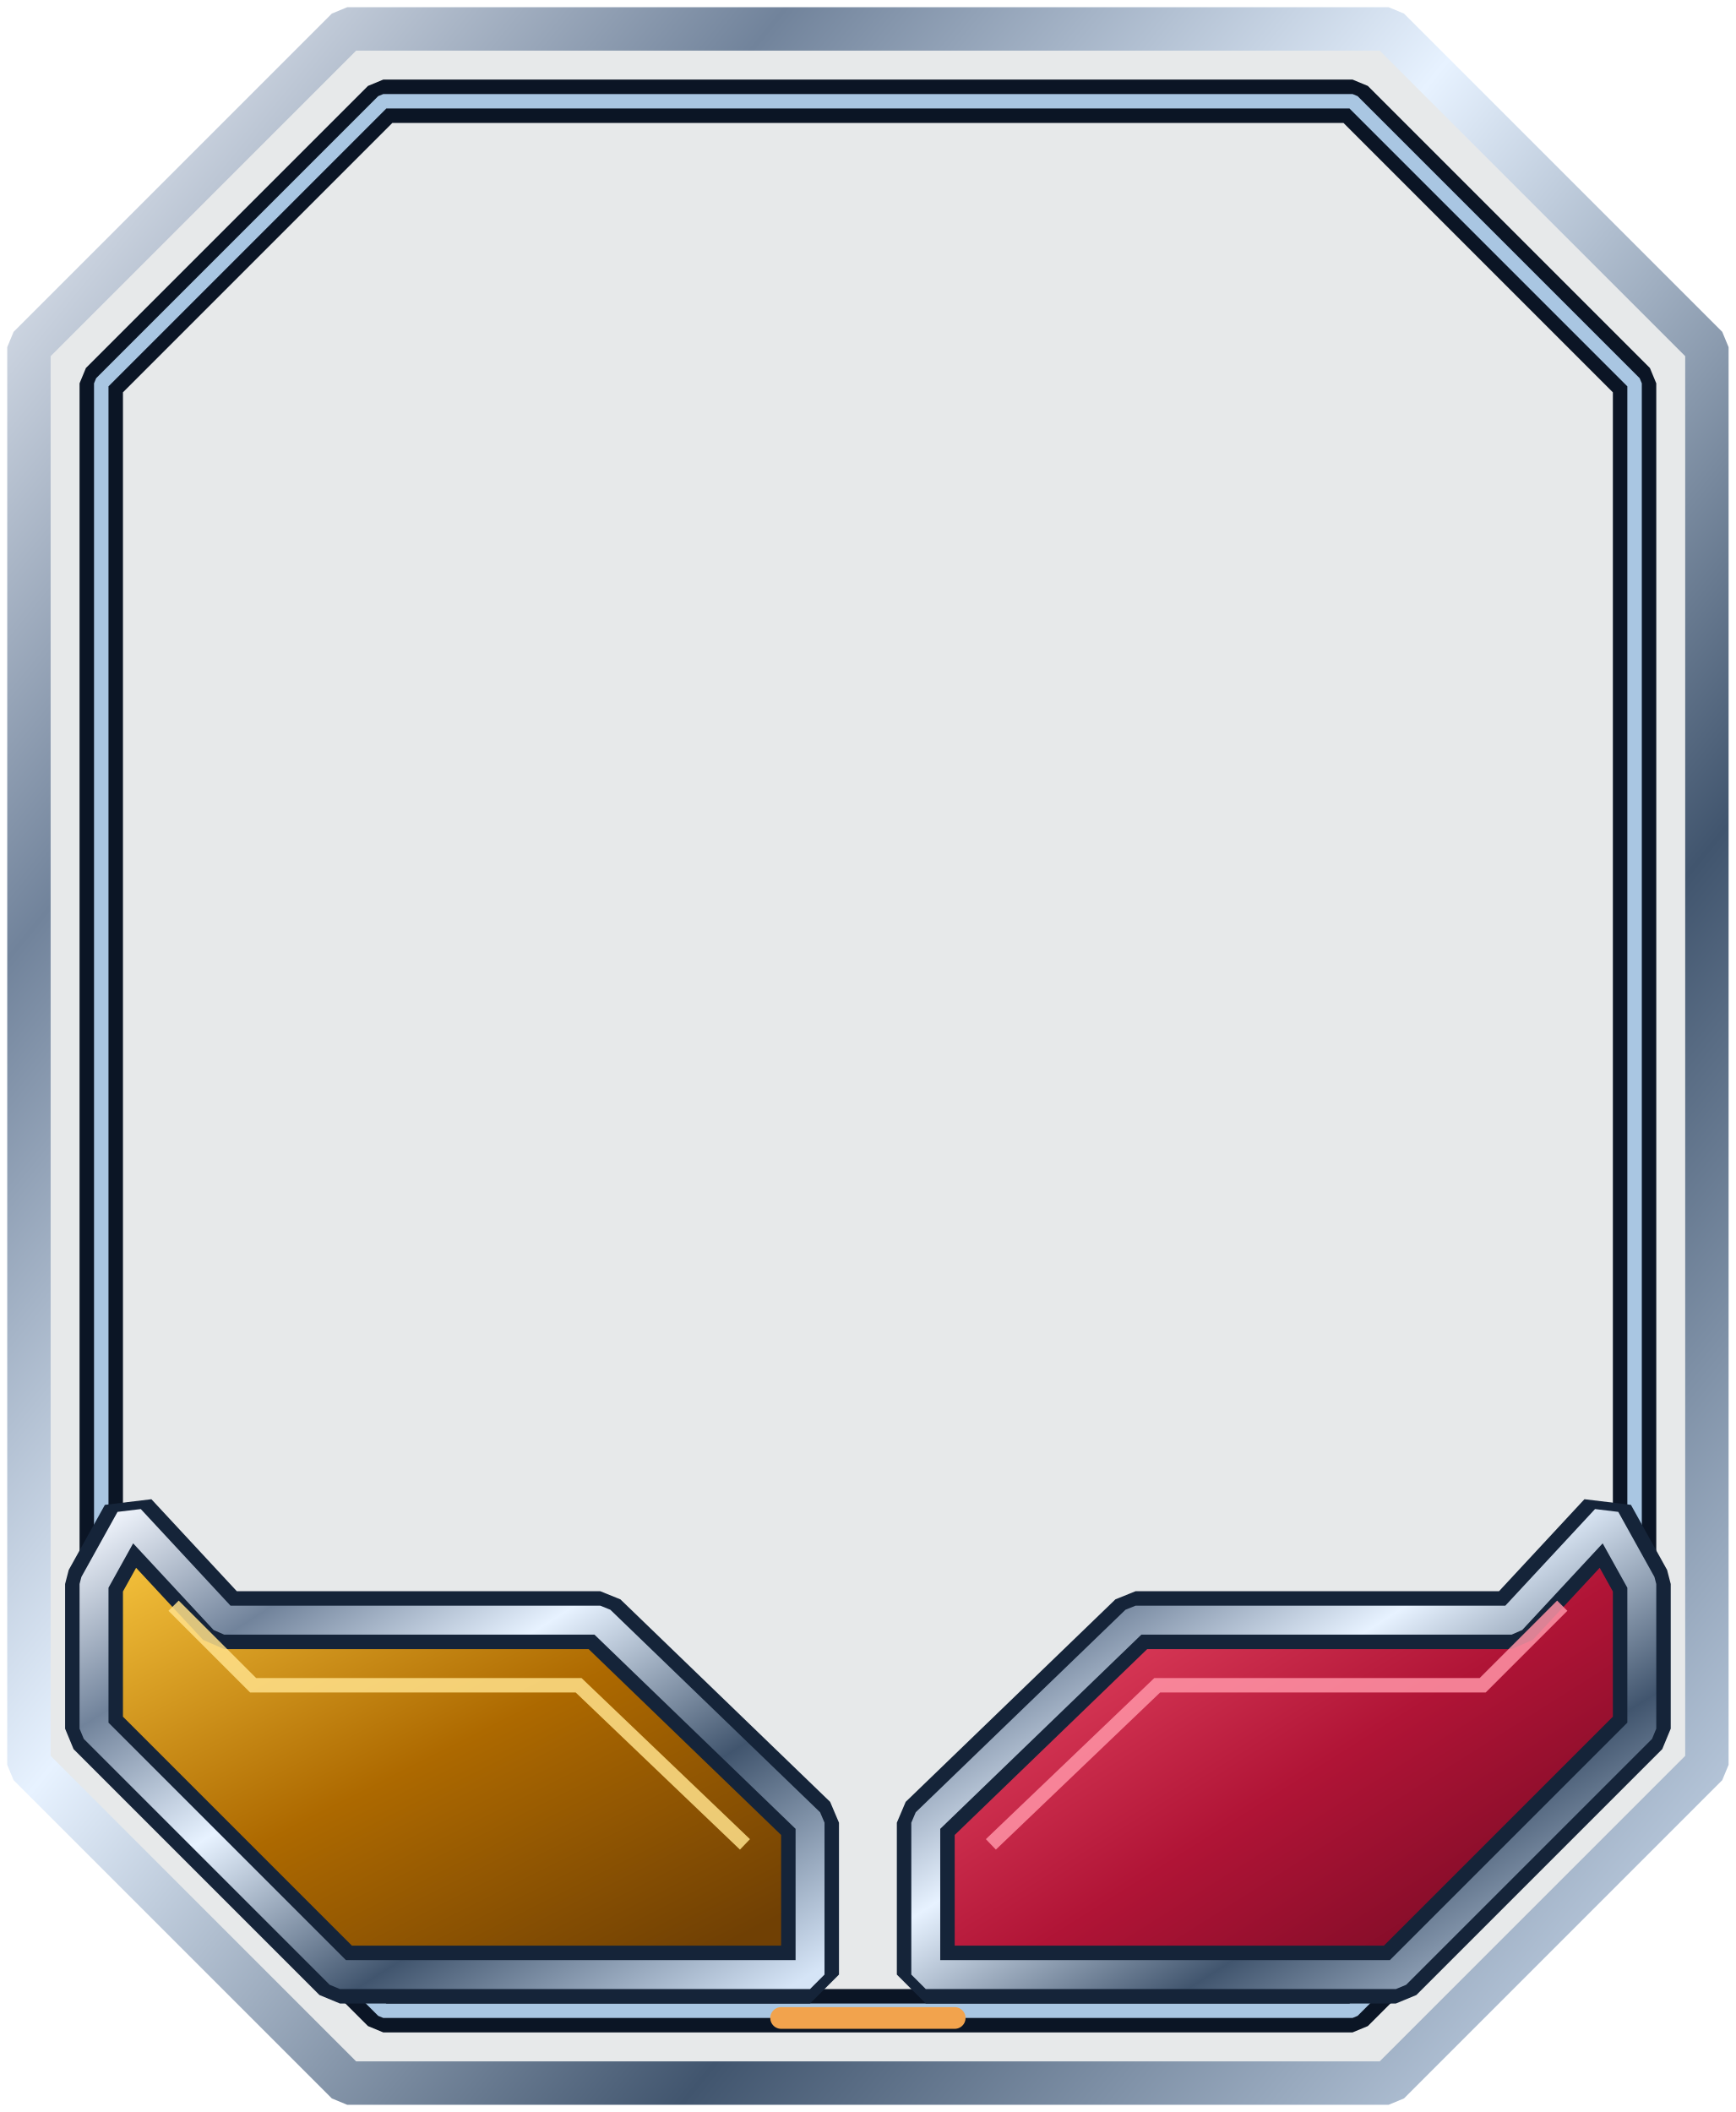
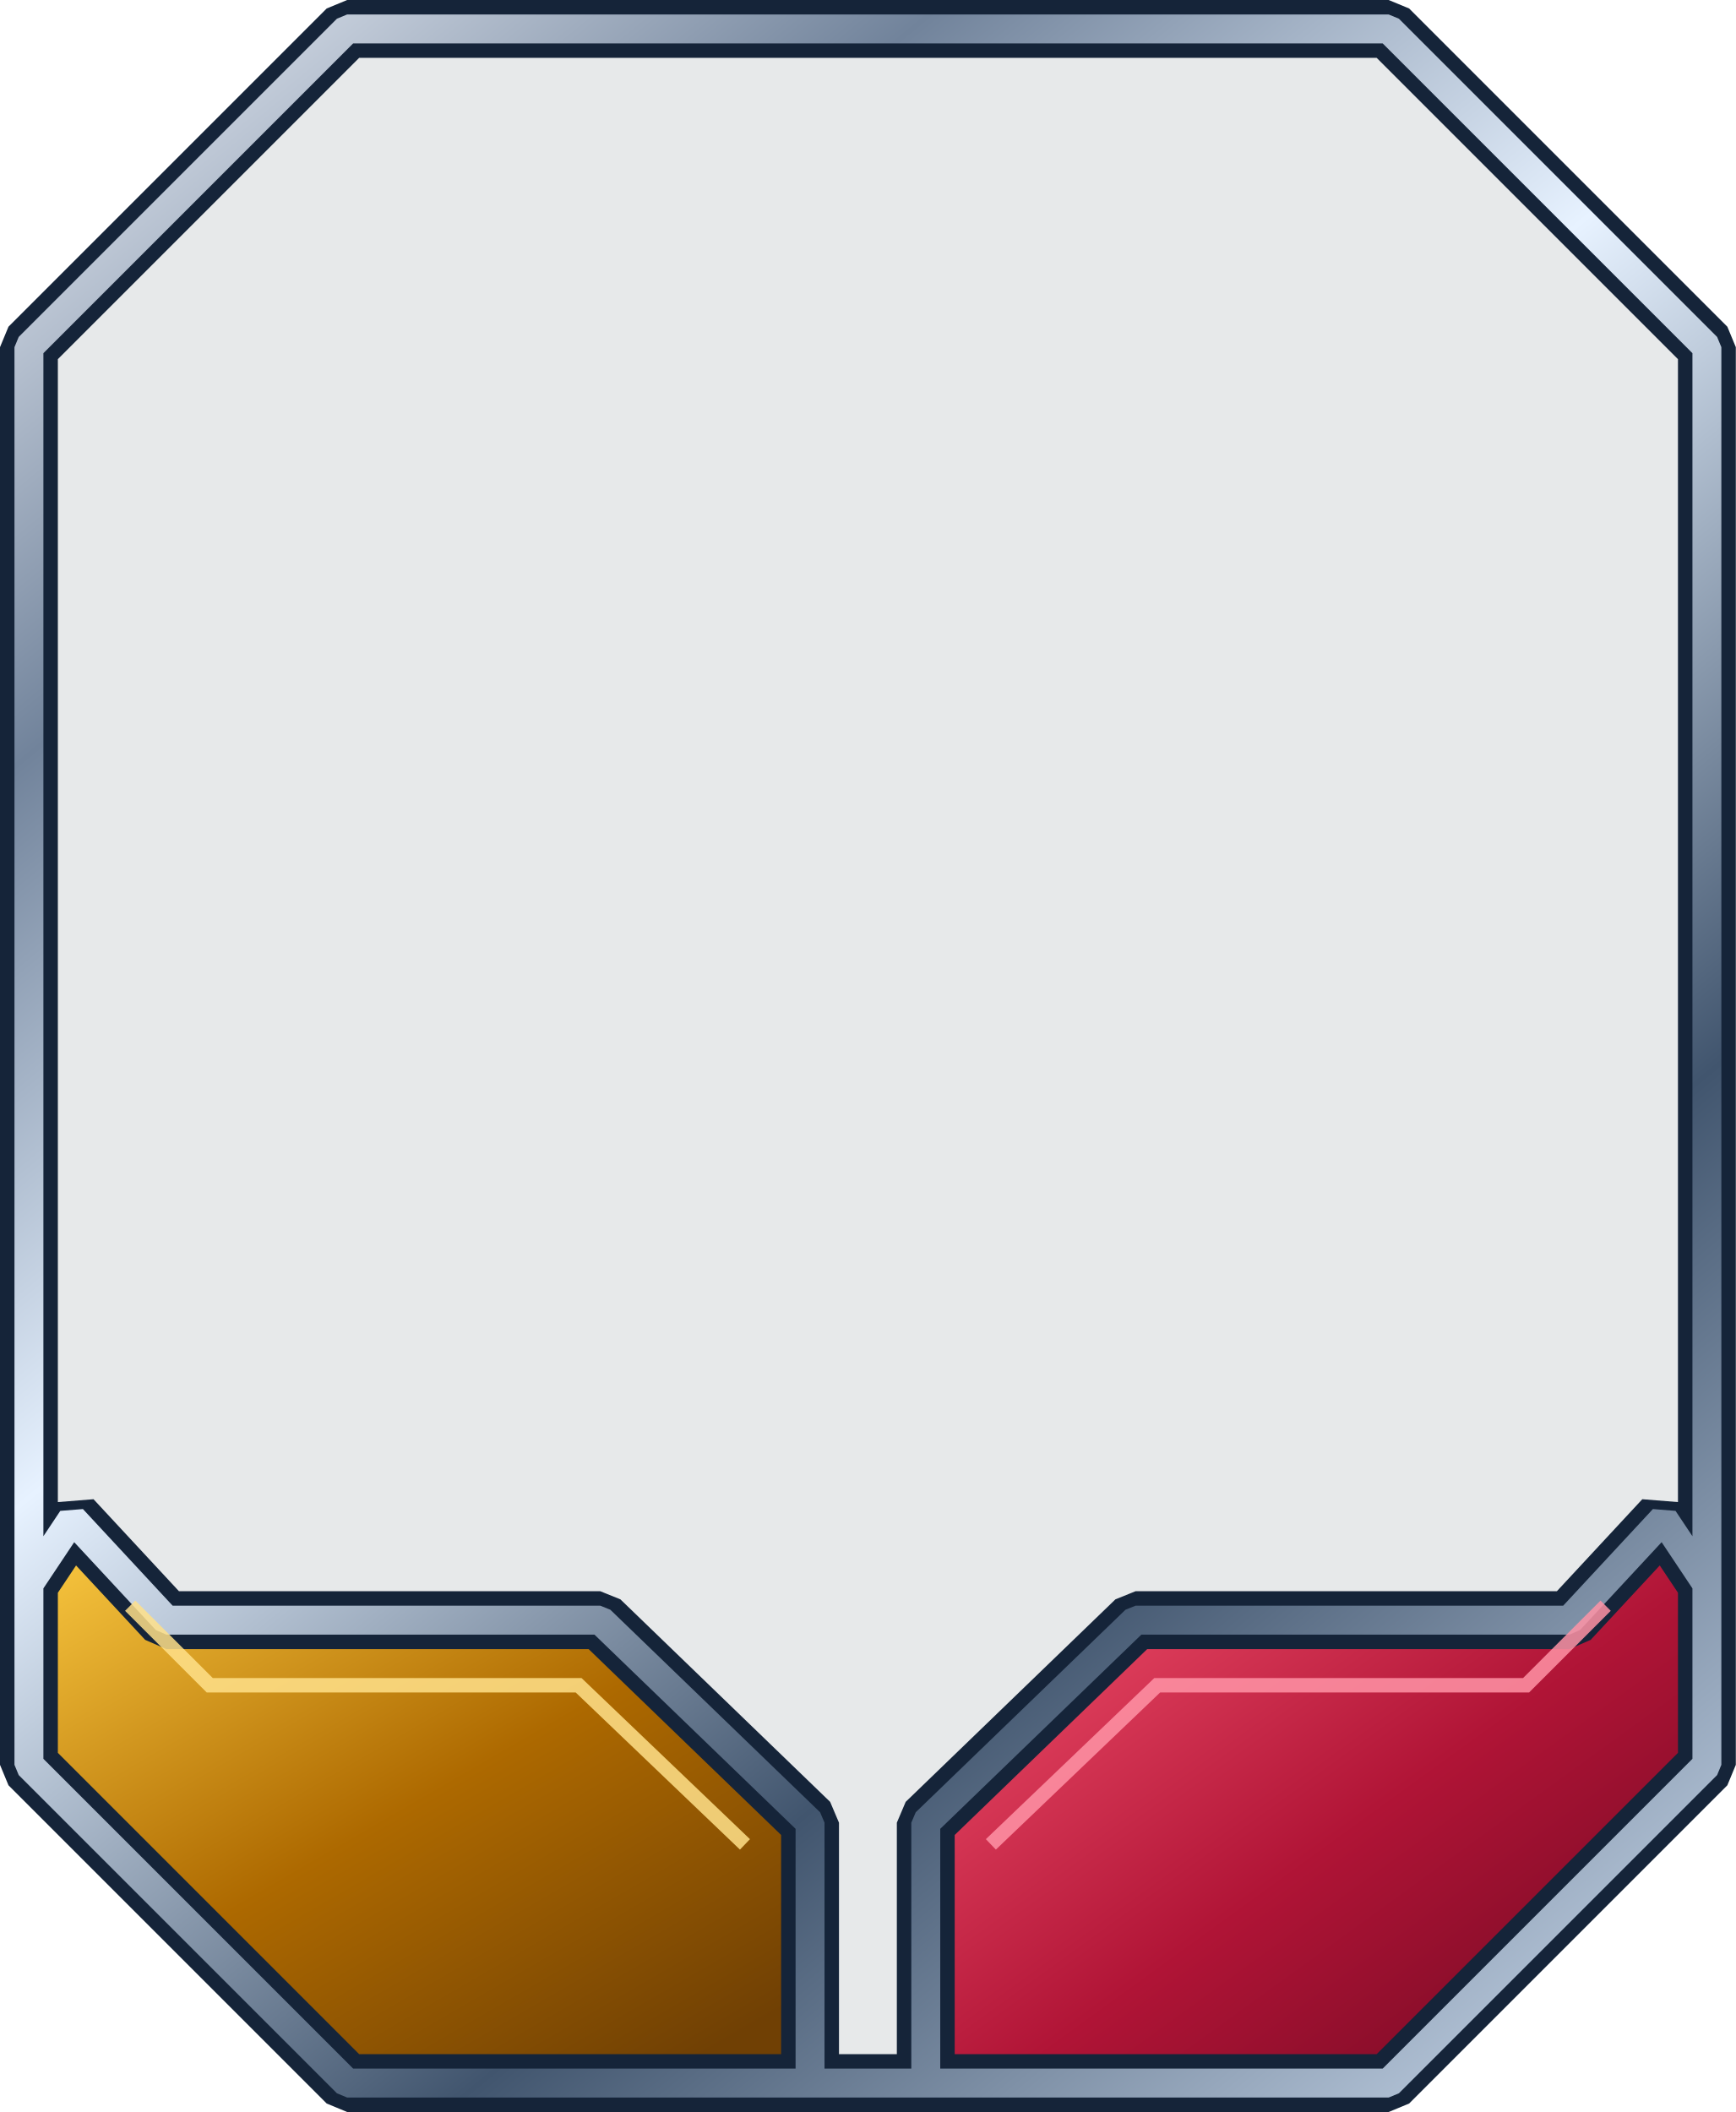
<svg xmlns="http://www.w3.org/2000/svg" viewBox="0 0 240 292">
  <defs>
-     <linearGradient id="steel" x1="0" y1="0" x2="1" y2="1">
+     <linearGradient id="steel" gradientUnits="userSpaceOnUse" x1="0" y1="0" x2="240" y2="292">
      <stop stop-color="#f4f8ff" />
      <stop offset=".22" stop-color="#71839b" />
      <stop offset=".43" stop-color="#e7f2ff" />
      <stop offset=".7" stop-color="#41556e" />
      <stop offset="1" stop-color="#d5e4f6" />
    </linearGradient>
    <linearGradient id="gold" x1="0" y1="0" x2=".8" y2="1">
      <stop stop-color="#ffcf45" />
      <stop offset=".55" stop-color="#ad6900" />
      <stop offset="1" stop-color="#704004" />
    </linearGradient>
    <linearGradient id="red" x1="0" y1="0" x2="1" y2="1">
      <stop stop-color="#ff5c76" />
      <stop offset=".55" stop-color="#b01436" />
      <stop offset="1" stop-color="#65071f" />
    </linearGradient>
  </defs>
-   <path d="M48 4 H192 L236 48 V244 L192 288 H48 L4 244 V48 Z" fill="#101e30" fill-opacity=".10" stroke="#24374c" stroke-width="5" />
-   <path d="M48 4 H192 L236 48 V244 L192 288 H48 L4 244 V48 Z" fill="none" stroke="url(#steel)" stroke-width="6" stroke-linejoin="bevel" />
-   <path d="M53 14 H187 L226 53 V239 L187 278 H53 L14 239 V53 Z" fill="none" stroke="#0b1525" stroke-width="6" stroke-linejoin="bevel" />
-   <path d="M53 14 H187 L226 53 V239 L187 278 H53 L14 239 V53 Z" fill="none" stroke="#a9c6e2" stroke-width="2" stroke-linejoin="bevel" />
-   <path d="M18 210 L31 224 H83 L112 252 V273 H47 L13 239 V219 Z" fill="url(#gold)" stroke="#152439" stroke-width="8" stroke-linejoin="bevel" />
-   <path d="M222 210 L209 224 H157 L128 252 V273 H193 L227 239 V219 Z" fill="url(#red)" stroke="#152439" stroke-width="8" stroke-linejoin="bevel" />
-   <path d="M18 210 L31 224 H83 L112 252 V273 H47 L13 239 V219 Z" fill="none" stroke="url(#steel)" stroke-width="4" stroke-linejoin="bevel" />
-   <path d="M222 210 L209 224 H157 L128 252 V273 H193 L227 239 V219 Z" fill="none" stroke="url(#steel)" stroke-width="4" stroke-linejoin="bevel" />
-   <path d="M24 222 L35 233 H80 L103 255" fill="none" stroke="#ffe18a" stroke-width="2" opacity=".85" />
-   <path d="M216 222 L205 233 H160 L137 255" fill="none" stroke="#ff93a6" stroke-width="2" opacity=".85" />
-   <path d="M108 279 H132" stroke="#f2a34d" stroke-width="3" stroke-linecap="round" />
+   <path d="M48 4 H192 L236 48 V244 L192 288 H48 L4 244 V48 Z" fill="#101e30" fill-opacity=".10" />
+   <path d="M10 210 L23 224 H83 L112 252 V288 H48 L4 244 V219 Z" fill="url(#gold)" />
+   <path d="M230 210 L217 224 H157 L128 252 V288 H192 L236 244 V219 Z" fill="url(#red)" />
+   <path d="M48 4 H192 L236 48 V244 L192 288 H48 L4 244 V48 Z M10 210 L23 224 H83 L112 252 V288 H48 L4 244 V219 Z M230 210 L217 224 H157 L128 252 V288 H192 L236 244 V219 Z" fill="none" stroke="#152439" stroke-width="8" stroke-linejoin="bevel" />
+   <path d="M48 4 H192 L236 48 V244 L192 288 H48 L4 244 V48 Z M10 210 L23 224 H83 L112 252 V288 H48 L4 244 V219 Z M230 210 L217 224 H157 L128 252 V288 H192 L236 244 V219 Z" fill="none" stroke="url(#steel)" stroke-width="4" stroke-linejoin="bevel" />
+   <path d="M18 222 L29 233 H80 L103 255" fill="none" stroke="#ffe18a" stroke-width="2" opacity=".85" />
+   <path d="M222 222 L211 233 H160 L137 255" fill="none" stroke="#ff93a6" stroke-width="2" opacity=".85" />
</svg>
